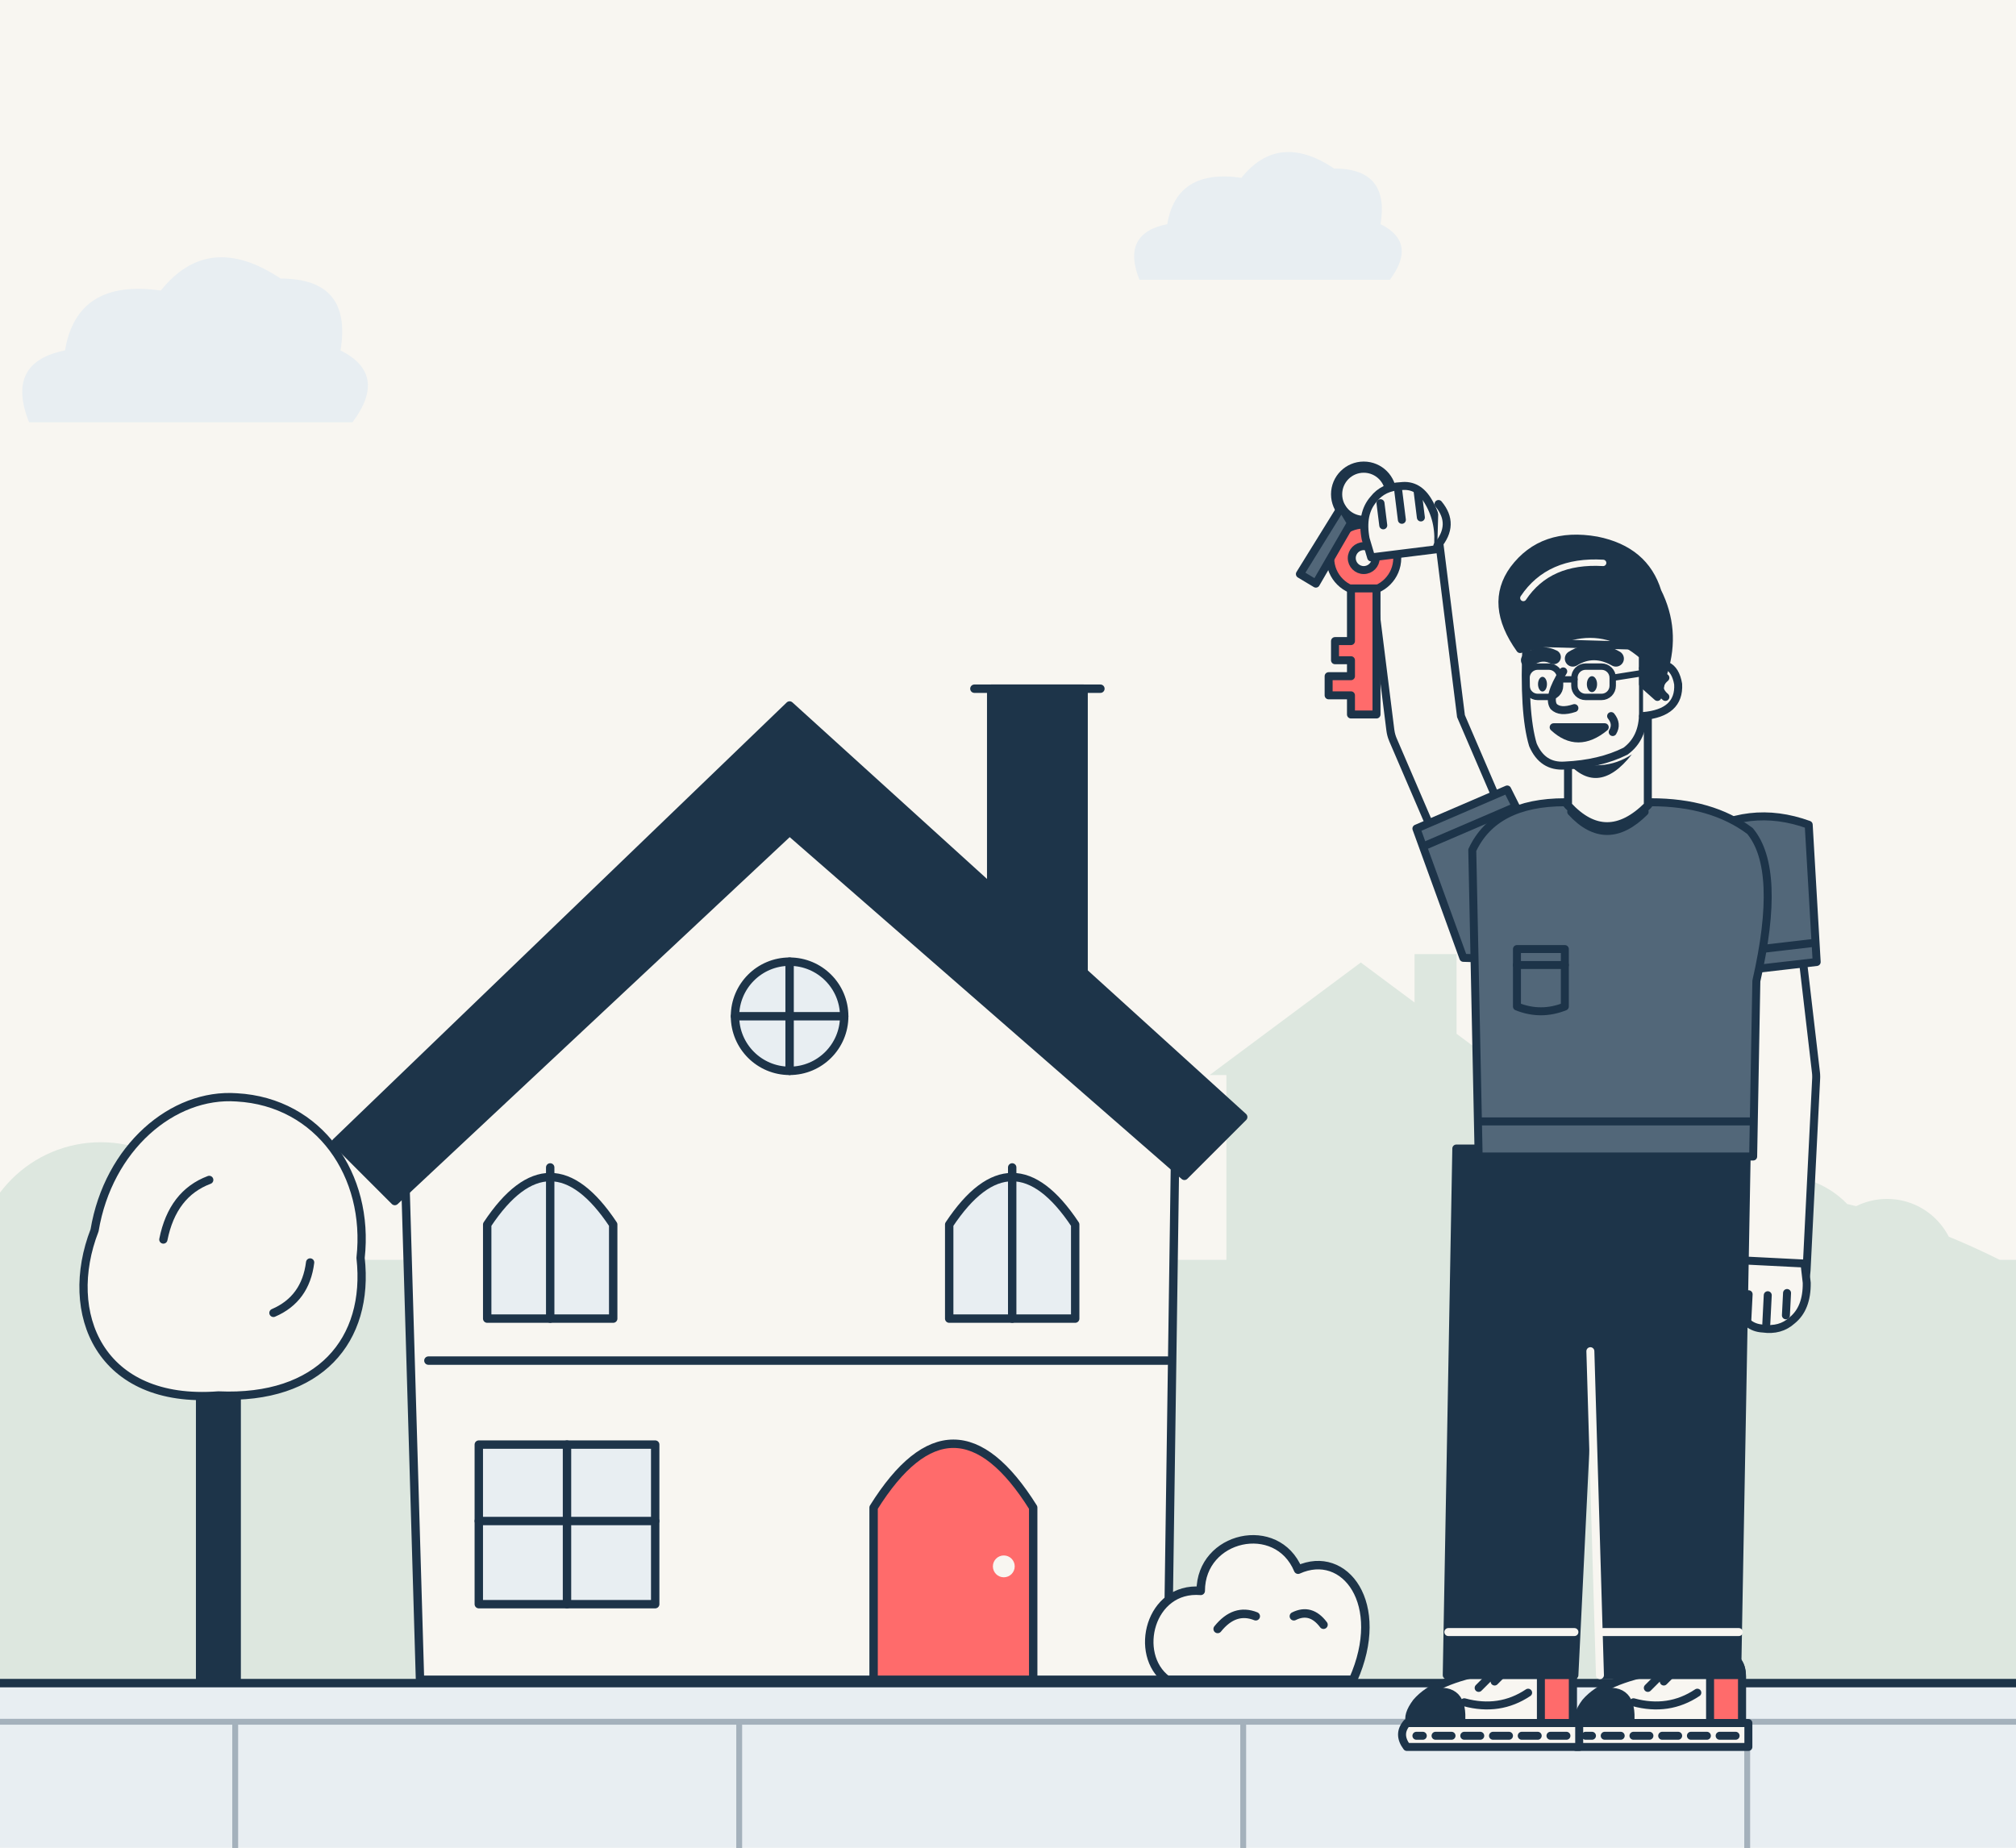
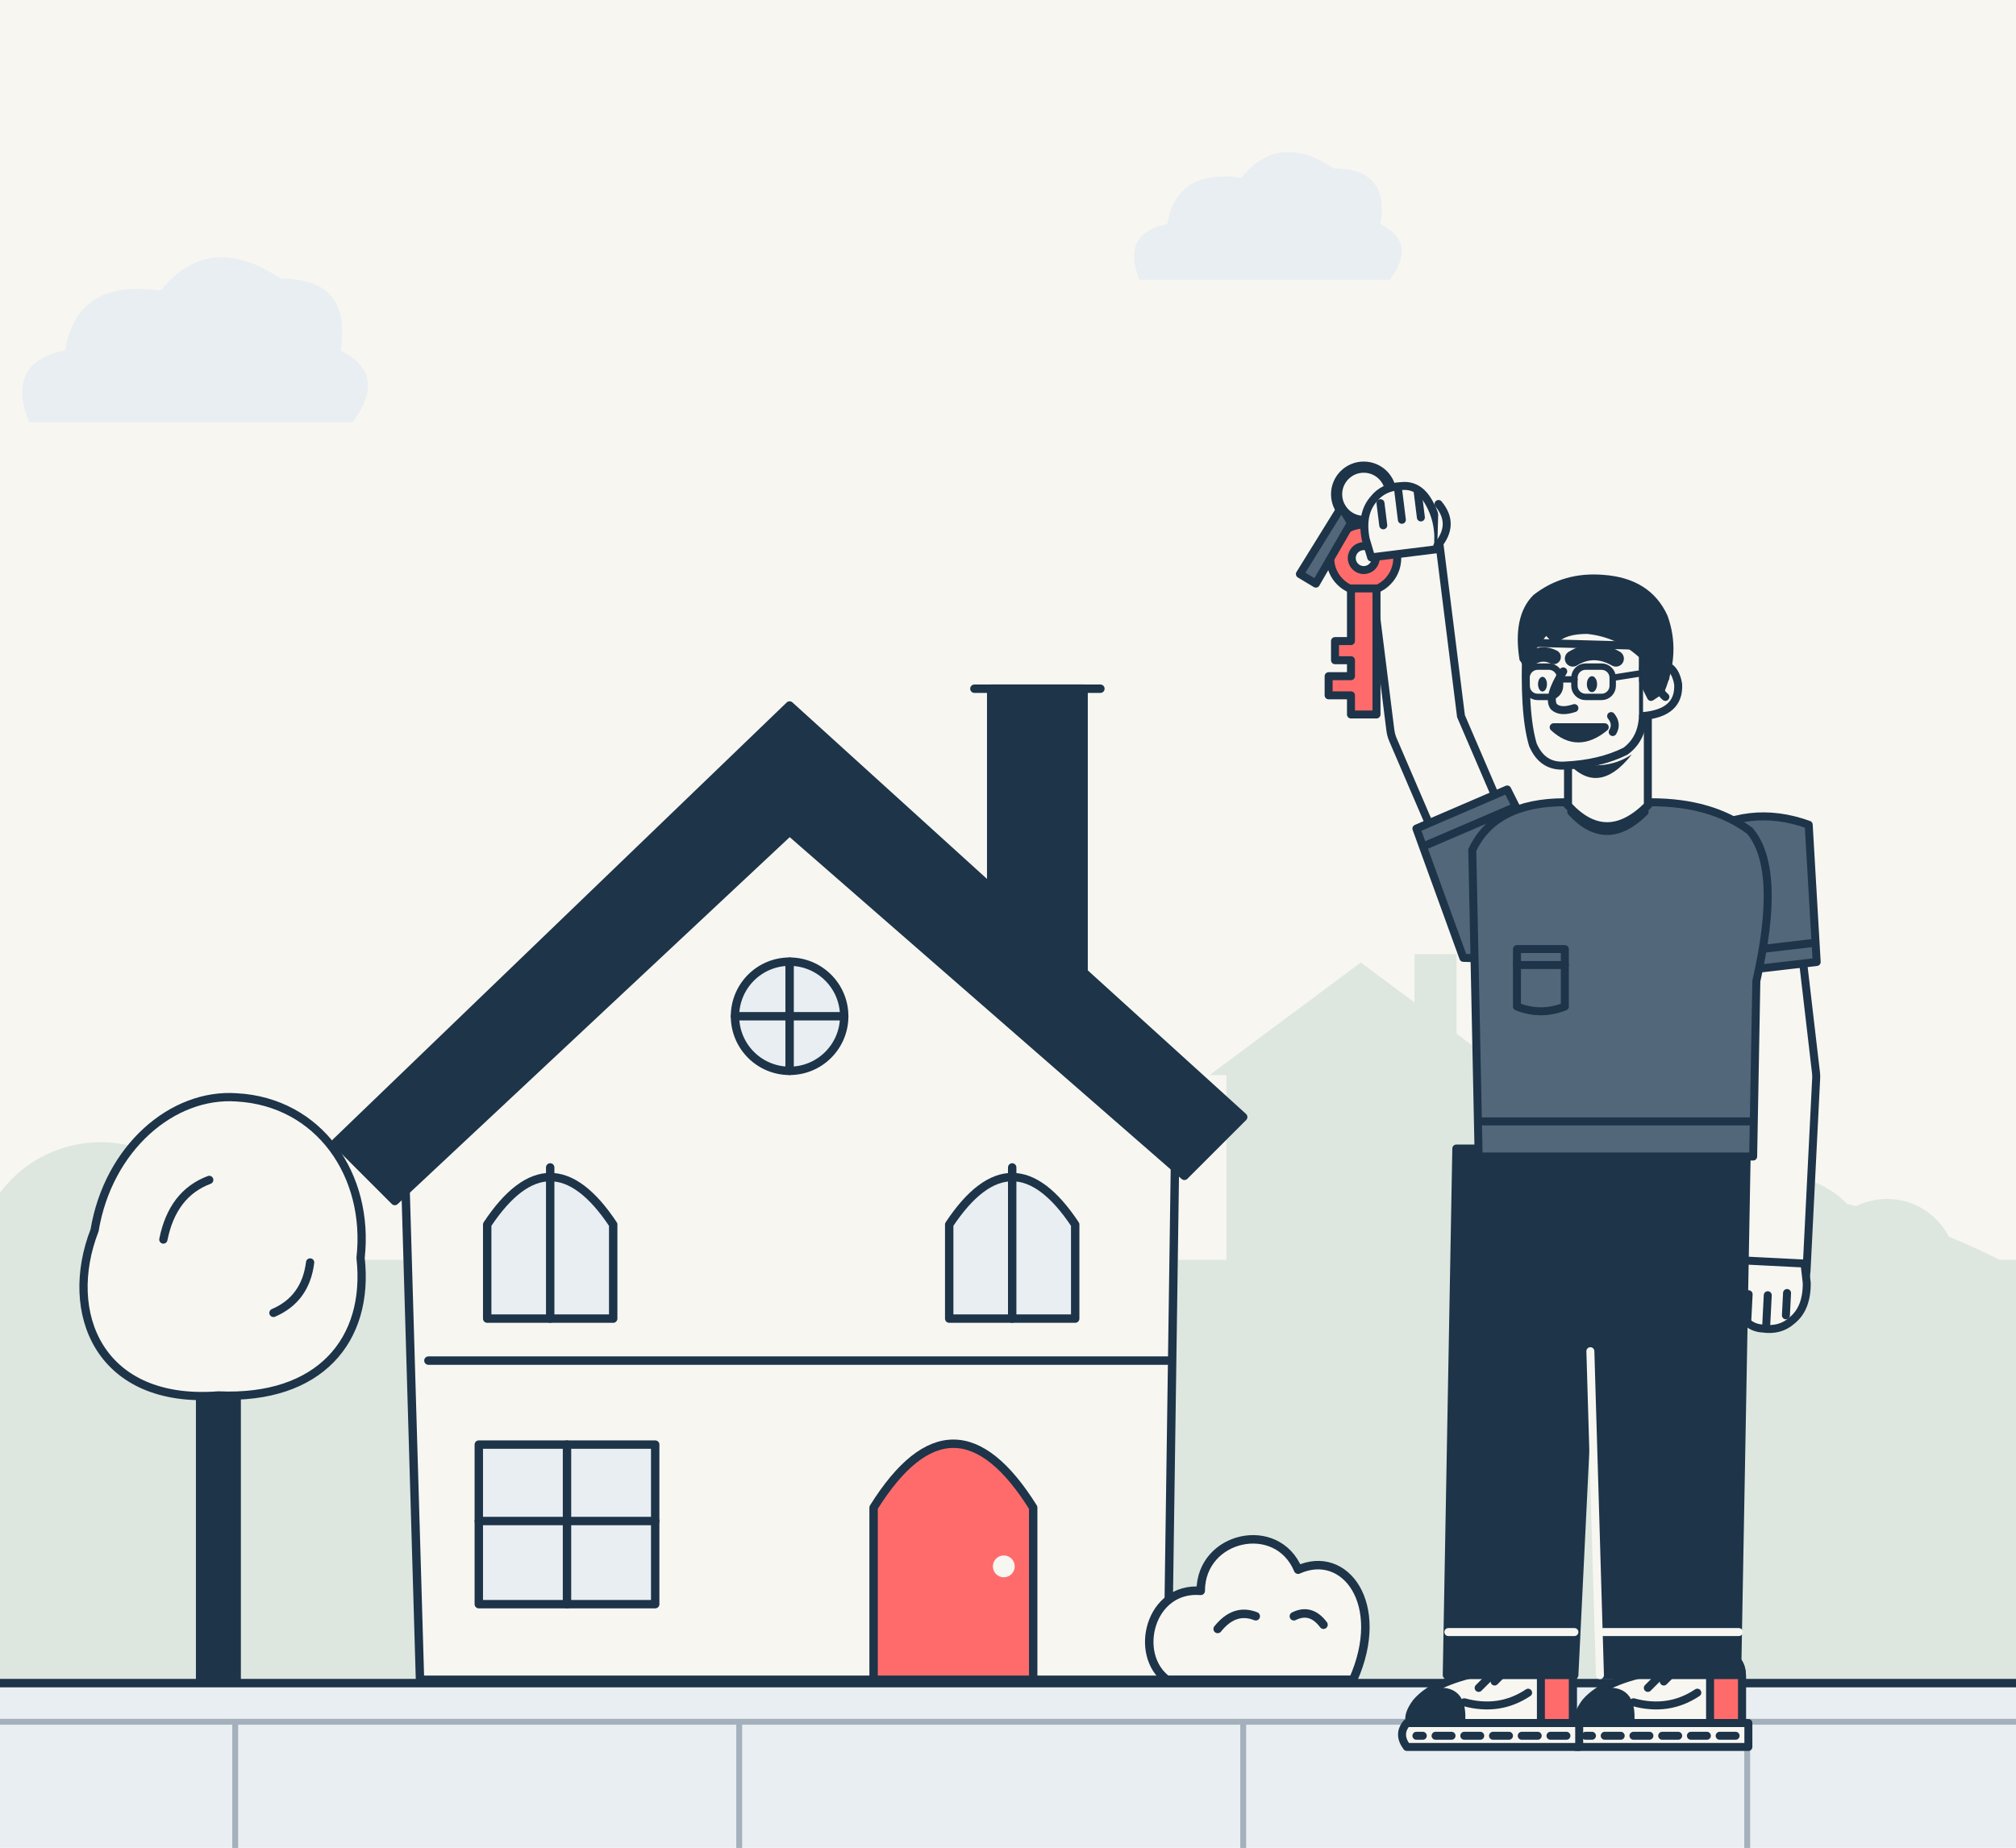
<svg xmlns="http://www.w3.org/2000/svg" class="people-scene" aria-hidden="true" focusable="false" viewBox="0 0 240 220" width="240" height="220" fill="none">
  <g stroke="#1D3449" stroke-width="1" stroke-linejoin="round" stroke-linecap="round">
    <rect width="240" height="220" fill="#F8F6F1" stroke="none" />
    <path d="M0 150H240V201H0ZM-3 151A15 15 0 0 1 27 151ZM18 151A11.2 11.2 0 0 1 40.5 151ZM146 151V128H178V151ZM144 128L162 114.6L180 128ZM168.4 121.6v-8h5v12ZM168 151Q204 132 240 151ZM201 151A11 11 0 0 1 223 151ZM216.4 151A8.2 8.2 0 0 1 232.9 151Z" fill="#DDE7DF" stroke="none" />
    <path d="M0 200H240V220H0Z" fill="#E8EEF2" stroke="none" />
    <path d="M0 200.4H240" />
    <path d="M0 205H240M28 205V220M88 205V220M148 205V220M208 205V220" stroke="#526779" stroke-width=".7" opacity=".45" />
    <g>
      <path transform="translate(22 46) scale(0.713)" d="M-26 6Q-30-4-20-6Q-18-18-4-16Q4-26 16-18Q28-18 26-6Q34-2 28 6Z" fill="#E8EEF2" stroke="none" />
    </g>
    <g>
      <path transform="translate(150 30) scale(0.552)" d="M-26 6Q-30-4-20-6Q-18-18-4-16Q4-26 16-18Q28-18 26-6Q34-2 28 6Z" fill="#E8EEF2" stroke="none" />
    </g>
    <g transform="translate(26 200) scale(0.546)" stroke-width="1.8">
      <path d="M-4 0V-66H4V0Z" fill="#1D3449" />
      <g>
        <path d="M0-62C-26-60-34-80-27-98C-24-116-10-128 4-127C22-126 33-110 31-92C33-74 22-61 0-62Z" fill="#F8F6F1" />
        <path d="M-12-96q2-10 10-13M12-80q7-3 8-11" />
      </g>
    </g>
    <path d="M118 112V82h11v36Z" fill="#1D3449" />
    <path d="M116 82h15" />
    <path d="M48 132L94 93 140 130 139 200H50Z" fill="#F8F6F1" />
    <path d="M40 136L94 84 148 133 141 140 94 99 47 143Z" fill="#1D3449" />
    <circle cx="94" cy="121" r="6.5" fill="#E8EEF2" />
    <path d="M94 114.5v13M87.5 121h13" />
    <path d="M51 162H139" />
    <path d="M58 157V145.8Q65.5 134.5 73 145.8V157Z" fill="#E8EEF2" />
    <path d="M65.5 139V157" />
    <path d="M113 157V145.8Q120.5 134.5 128 145.8V157Z" fill="#E8EEF2" />
    <path d="M120.5 139V157" />
    <path d="M57 172h21V191H57Z" fill="#E8EEF2" />
    <path d="M67.5 172V191M57 181.1H78" />
    <path d="M104 200V179.5Q113.5 164.3 123 179.5V200Z" fill="#FF6B6B" />
    <circle cx="119.5" cy="186.5" r="1.3" fill="#F8F6F1" stroke="none" />
    <g transform="translate(150 200) scale(0.504)" stroke-width="2">
      <g>
        <path d="M-22 0C-30-6-26-22-14-21C-14-34 4-38 9-26C20-31 30-18 22 0Z" fill="#F8F6F1" />
        <path d="M-10-12q4-5 9-3M8-15q4-2 7 2" />
      </g>
    </g>
    <g class="af-person" transform="translate(188 208) scale(-0.19 0.19)" stroke-width="5">
      <path d="M-112 -540L-126 -420L-120 -300" stroke="#1D3449" stroke-width="50" />
      <path d="M-112 -540L-126 -420L-120 -300" stroke="#F8F6F1" stroke-width="40" />
      <g transform="translate(-120 -300) rotate(87.1)">
        <path d="M-4-21Q12-25 26-19Q38-14 38-3Q39 8 32 15Q24 24 8 23L-4 21Z" fill="#F8F6F1" />
        <path d="M17-13H33M17-1H35M15 11H29" />
        <path d="M-2-21Q10-34 24-25" fill="#F8F6F1" />
      </g>
      <path d="M-148.8 -491.9L-87.2 -484.8L-72.3 -569.6Q-106 -591.6 -143.8 -577.9Z" fill="#526779" />
      <path d="M-147.4 -503.9L-85.8 -496.7" />
      <path d="M-106 0V-15H2Q8-8 2 0Z" fill="#F8F6F1" />
      <path d="M-98-7H-4" stroke-dasharray="10 8" />
      <path d="M-102-15V-44Q-102-58 -88-58H-64L-50-48Q-16-42 -4-28Q2-20 0-15Z" fill="#F8F6F1" />
      <path d="M-32-15Q-34-38 -14-34Q0-26 0-15Z" fill="#1D3449" />
      <path d="M-102-44Q-102-58 -88-58H-82V-15H-102Z" fill="#FF6B6B" />
      <path d="M-62-50l9 9M-52-46l9 9M-74-34Q-56-22 -34-28" />
      <path d="M0 0V-15H108Q114-8 108 0Z" fill="#F8F6F1" />
      <path d="M8-7H102" stroke-dasharray="10 8" />
      <path d="M4-15V-44Q4-58 18-58H42L56-48Q90-42 102-28Q108-20 106-15Z" fill="#F8F6F1" />
      <path d="M74-15Q72-38 92-34Q106-26 106-15Z" fill="#1D3449" />
      <path d="M4-44Q4-58 18-58H24V-15H4Z" fill="#FF6B6B" />
      <path d="M44-50l9 9M54-46l9 9M32-34Q50-22 72-28" />
      <g transform="translate(1113 -1020) scale(-1 1)">
        <path d="M1036 645H1218L1212 975H1128L1120 770L1110 975H1030Z" fill="#1D3449" />
        <path d="M1120 772L1126 975M1213 948H1128M1110 948H1031" stroke="#F8F6F1" stroke-width="5" />
      </g>
      <g class="af-arm" style="transform-origin:53px -540px;animation-name:af-wave;animation-duration:14s;animation-delay:0s">
        <path d="M53 -540L96 -640L110 -752" stroke="#1D3449" stroke-width="50" />
        <path d="M53 -540L96 -640L110 -752" stroke="#F8F6F1" stroke-width="40" />
        <path d="M102 -575.5L45.1 -600L6.5 -523Q32.5 -492.2 72.6 -494.5Z" fill="#526779" />
        <path d="M97.3 -564.5L40.3 -589" />
        <g class="af-level" style="transform-origin:135px -785px;animation-name:af-dangle;animation-duration:14s;animation-delay:0s">
          <g transform="translate(135 -785)">
            <circle r="17" stroke-width="7" />
            <circle cx="0" cy="40" r="21" fill="#FF6B6B" />
            <circle cx="0" cy="40" r="7.5" fill="#F8F6F1" />
            <path d="M-8 59V138H8V126H22V114H8V104H18V92H8V59Z" fill="#FF6B6B" />
            <path d="M14 8L40 50 30 56 8 18Z" fill="#526779" />
          </g>
        </g>
        <g transform="translate(110 -752) rotate(-82.9)">
          <path d="M-4-21Q12-25 26-19Q38-14 38-3Q39 8 32 15Q24 24 8 23L-4 21Z" fill="#F8F6F1" />
          <path d="M17-13H33M17-1H35M15 11H29" />
          <path d="M-2-21Q10-34 24-25" fill="#F8F6F1" />
        </g>
      </g>
      <g transform="translate(1113 -1020) scale(-1 1)">
        <path d="M1104 428Q1060 428 1046 458L1050 650H1222L1224 540Q1240 470 1220 446Q1196 428 1158 428Q1130 452 1104 428Z" fill="#526779" />
        <path d="M1108 434Q1130 458 1154 434M1051 628H1222" />
        <path d="M1074 520H1104V556Q1089 562 1074 556Z" fill="#526779" />
        <path d="M1074 530H1104" />
      </g>
      <g transform="translate(1113 -1020) scale(-1 1)">
        <path d="M1106 398V430Q1130 456 1156 430V372" fill="#F8F6F1" />
      </g>
      <g transform="translate(1113 -1020) scale(-1 1)">
        <path d="M1104 401Q1124 426 1146 398Q1128 410 1104 401Z" fill="#1D3449" stroke="none" />
        <path d="M1080 328Q1078 372 1084 392Q1090 406 1104 405Q1126 404 1142 396Q1153 388 1153 372V330Z" fill="#F8F6F1" />
        <path d="M1153 344Q1172 336 1175 354Q1176 372 1153 374" fill="#F8F6F1" />
        <path d="M1167 350q-7 6 0 12" />
        <path d="M1081 339Q1089 333 1097 337" stroke-width="9" />
        <path d="M1109 338Q1122 330 1136 338" stroke-width="10" />
        <ellipse cx="1090" cy="354" rx="2.8" ry="4.6" fill="#1D3449" stroke="none" />
        <ellipse cx="1121" cy="354" rx="3.2" ry="5" fill="#1D3449" stroke="none" />
        <path d="M1103 346Q1093 362 1097 368Q1101 372 1110 369" />
        <path d="M1097 381Q1112 395 1129 381Z" fill="#1D3449" />
        <path d="M1133 374q4 5 1 10" />
        <g stroke-width="4">
          <rect x="1080" y="343" width="21" height="19" rx="7" />
          <rect x="1110" y="343" width="24" height="19" rx="7" />
          <path d="M1101 351h9M1134 350L1153 347" />
        </g>
-         <path d="M1076 332Q1056 304 1072 282Q1090 258 1124 264Q1154 270 1162 296Q1174 320 1166 346L1162 362L1153 354V336Q1132 318 1108 324Q1092 328 1076 332Z" fill="#1D3449" />
-         <path d="M1078 300Q1094 276 1128 278" stroke="#F8F6F1" stroke-width="4" />
+         <path d="M1078 338Q1074 312 1086 300Q1104 286 1128 288Q1156 290 1166 312Q1174 334 1164 358L1158 362L1153 352V336Q1138 322 1118 320Q1104 320 1098 326L1092 320Q1086 328 1078 338Z" fill="#1D3449" />
      </g>
    </g>
  </g>
</svg>
